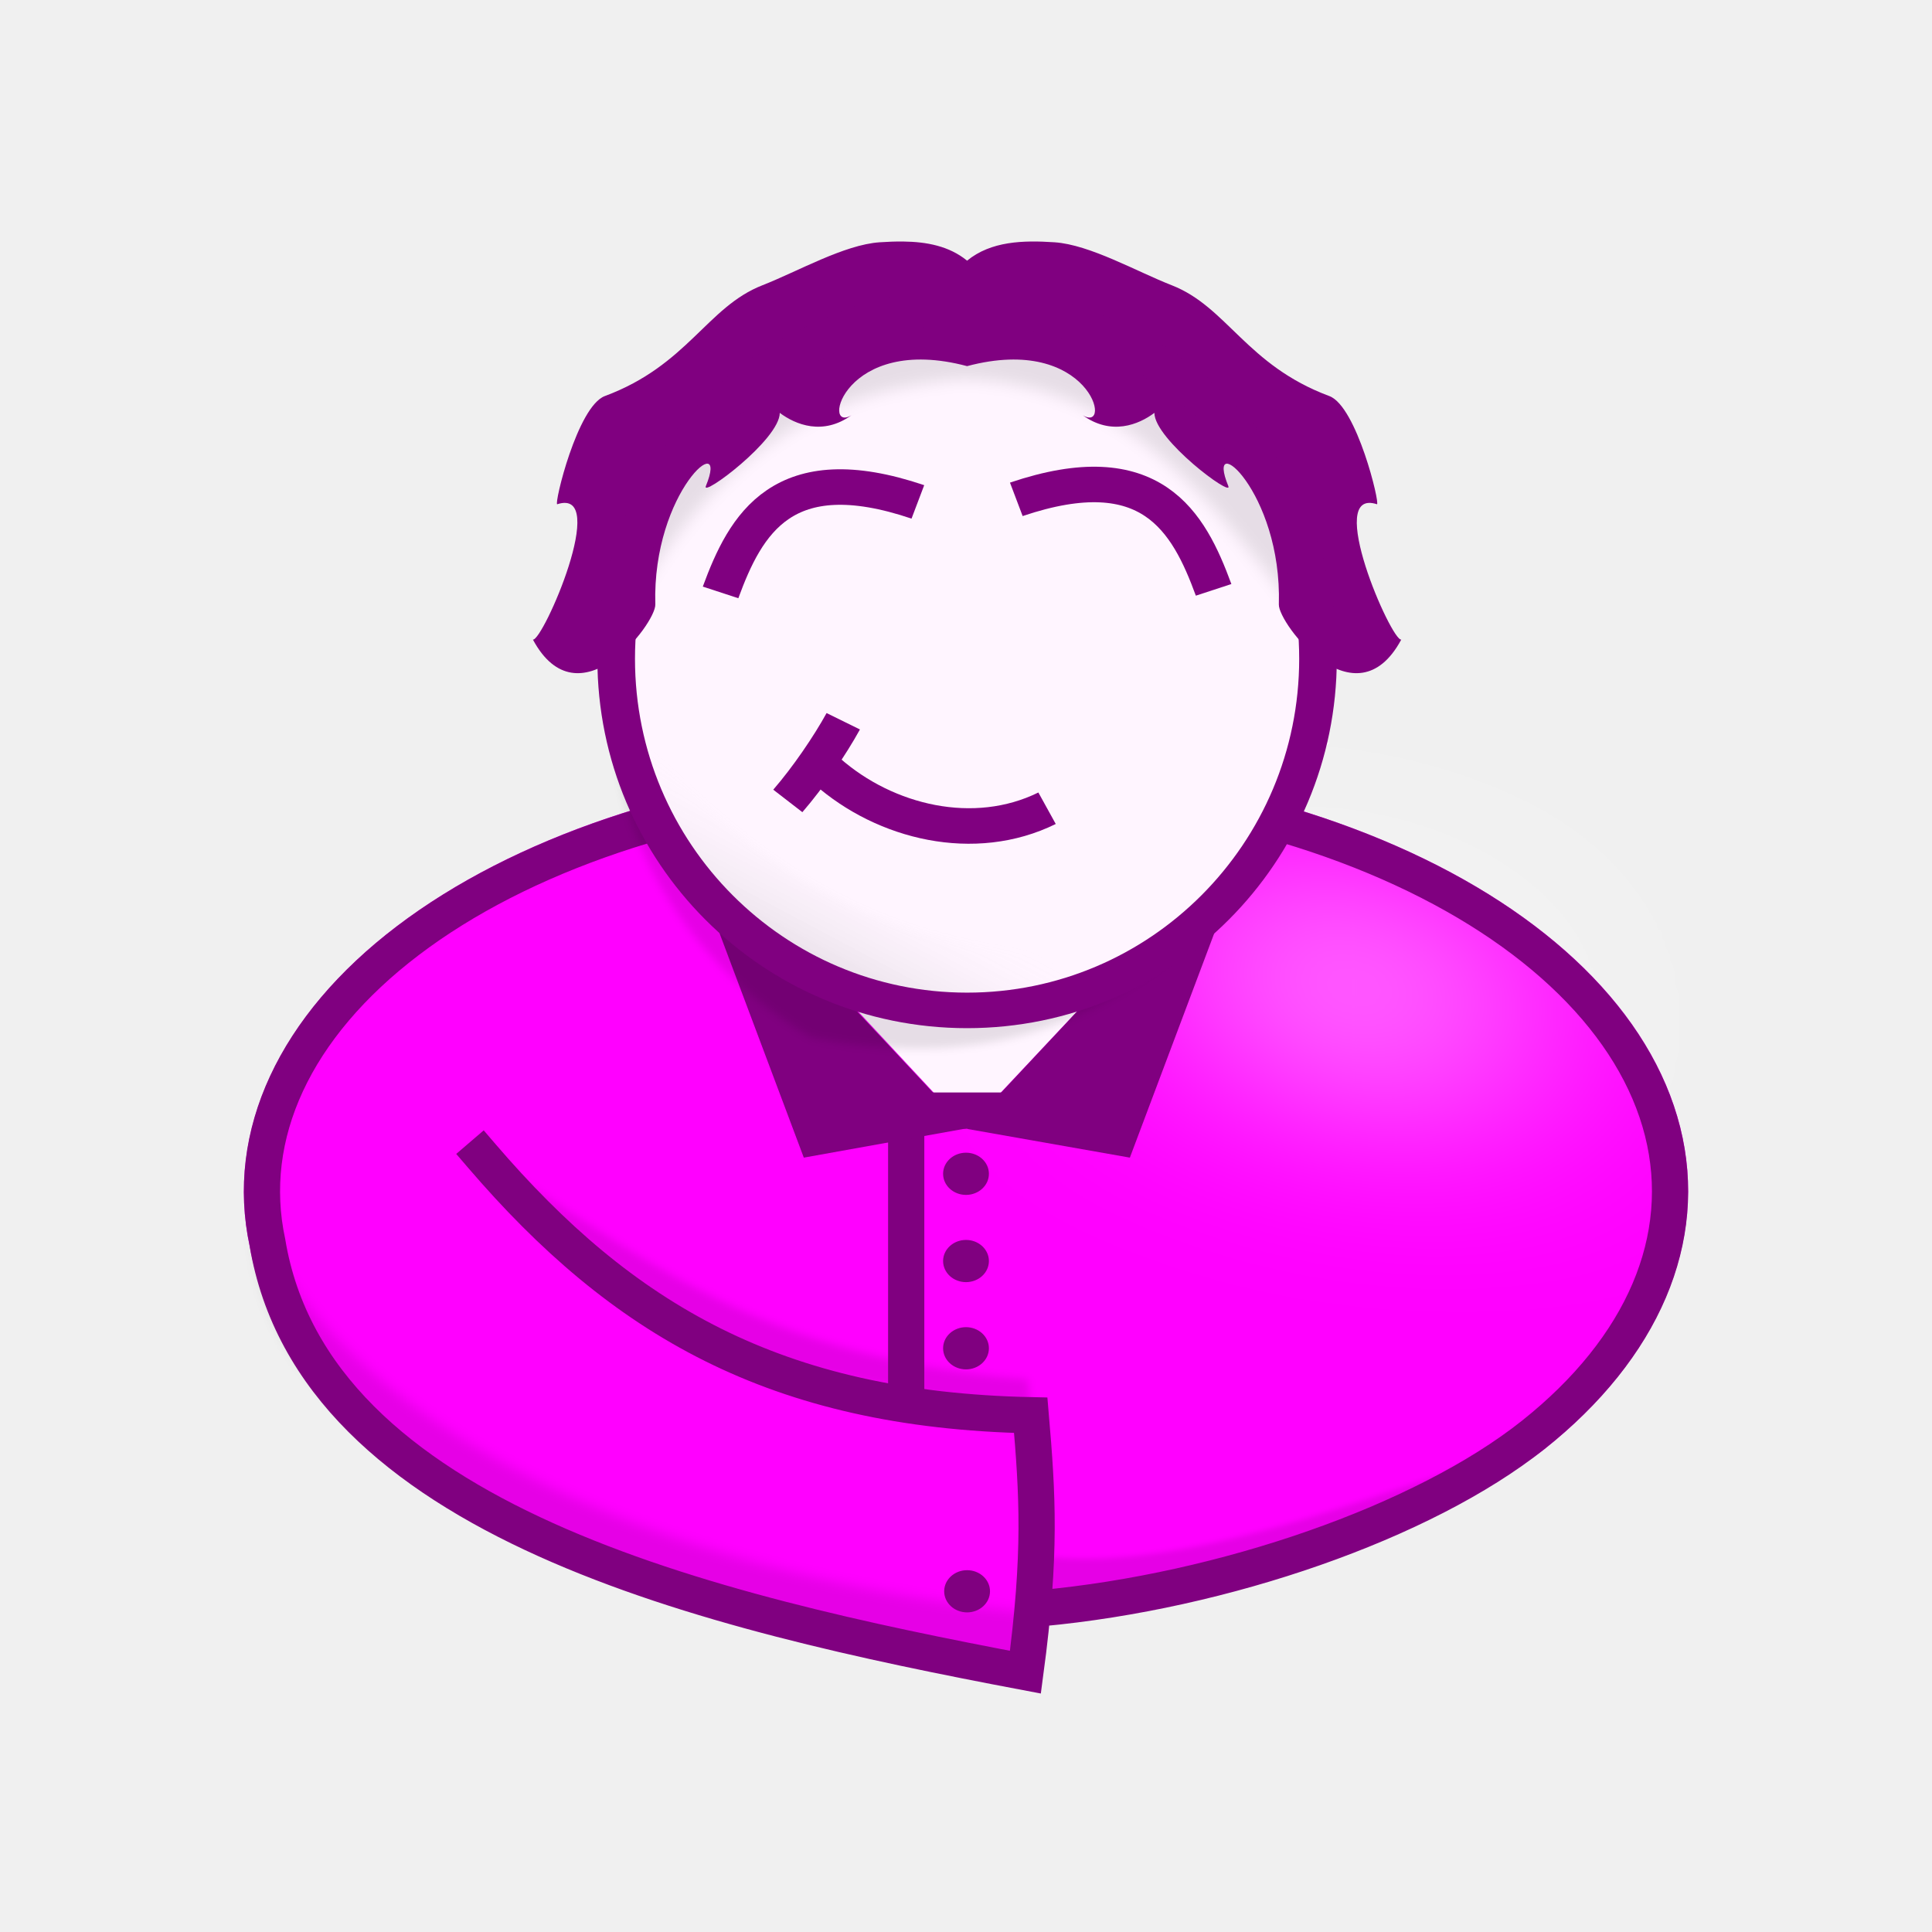
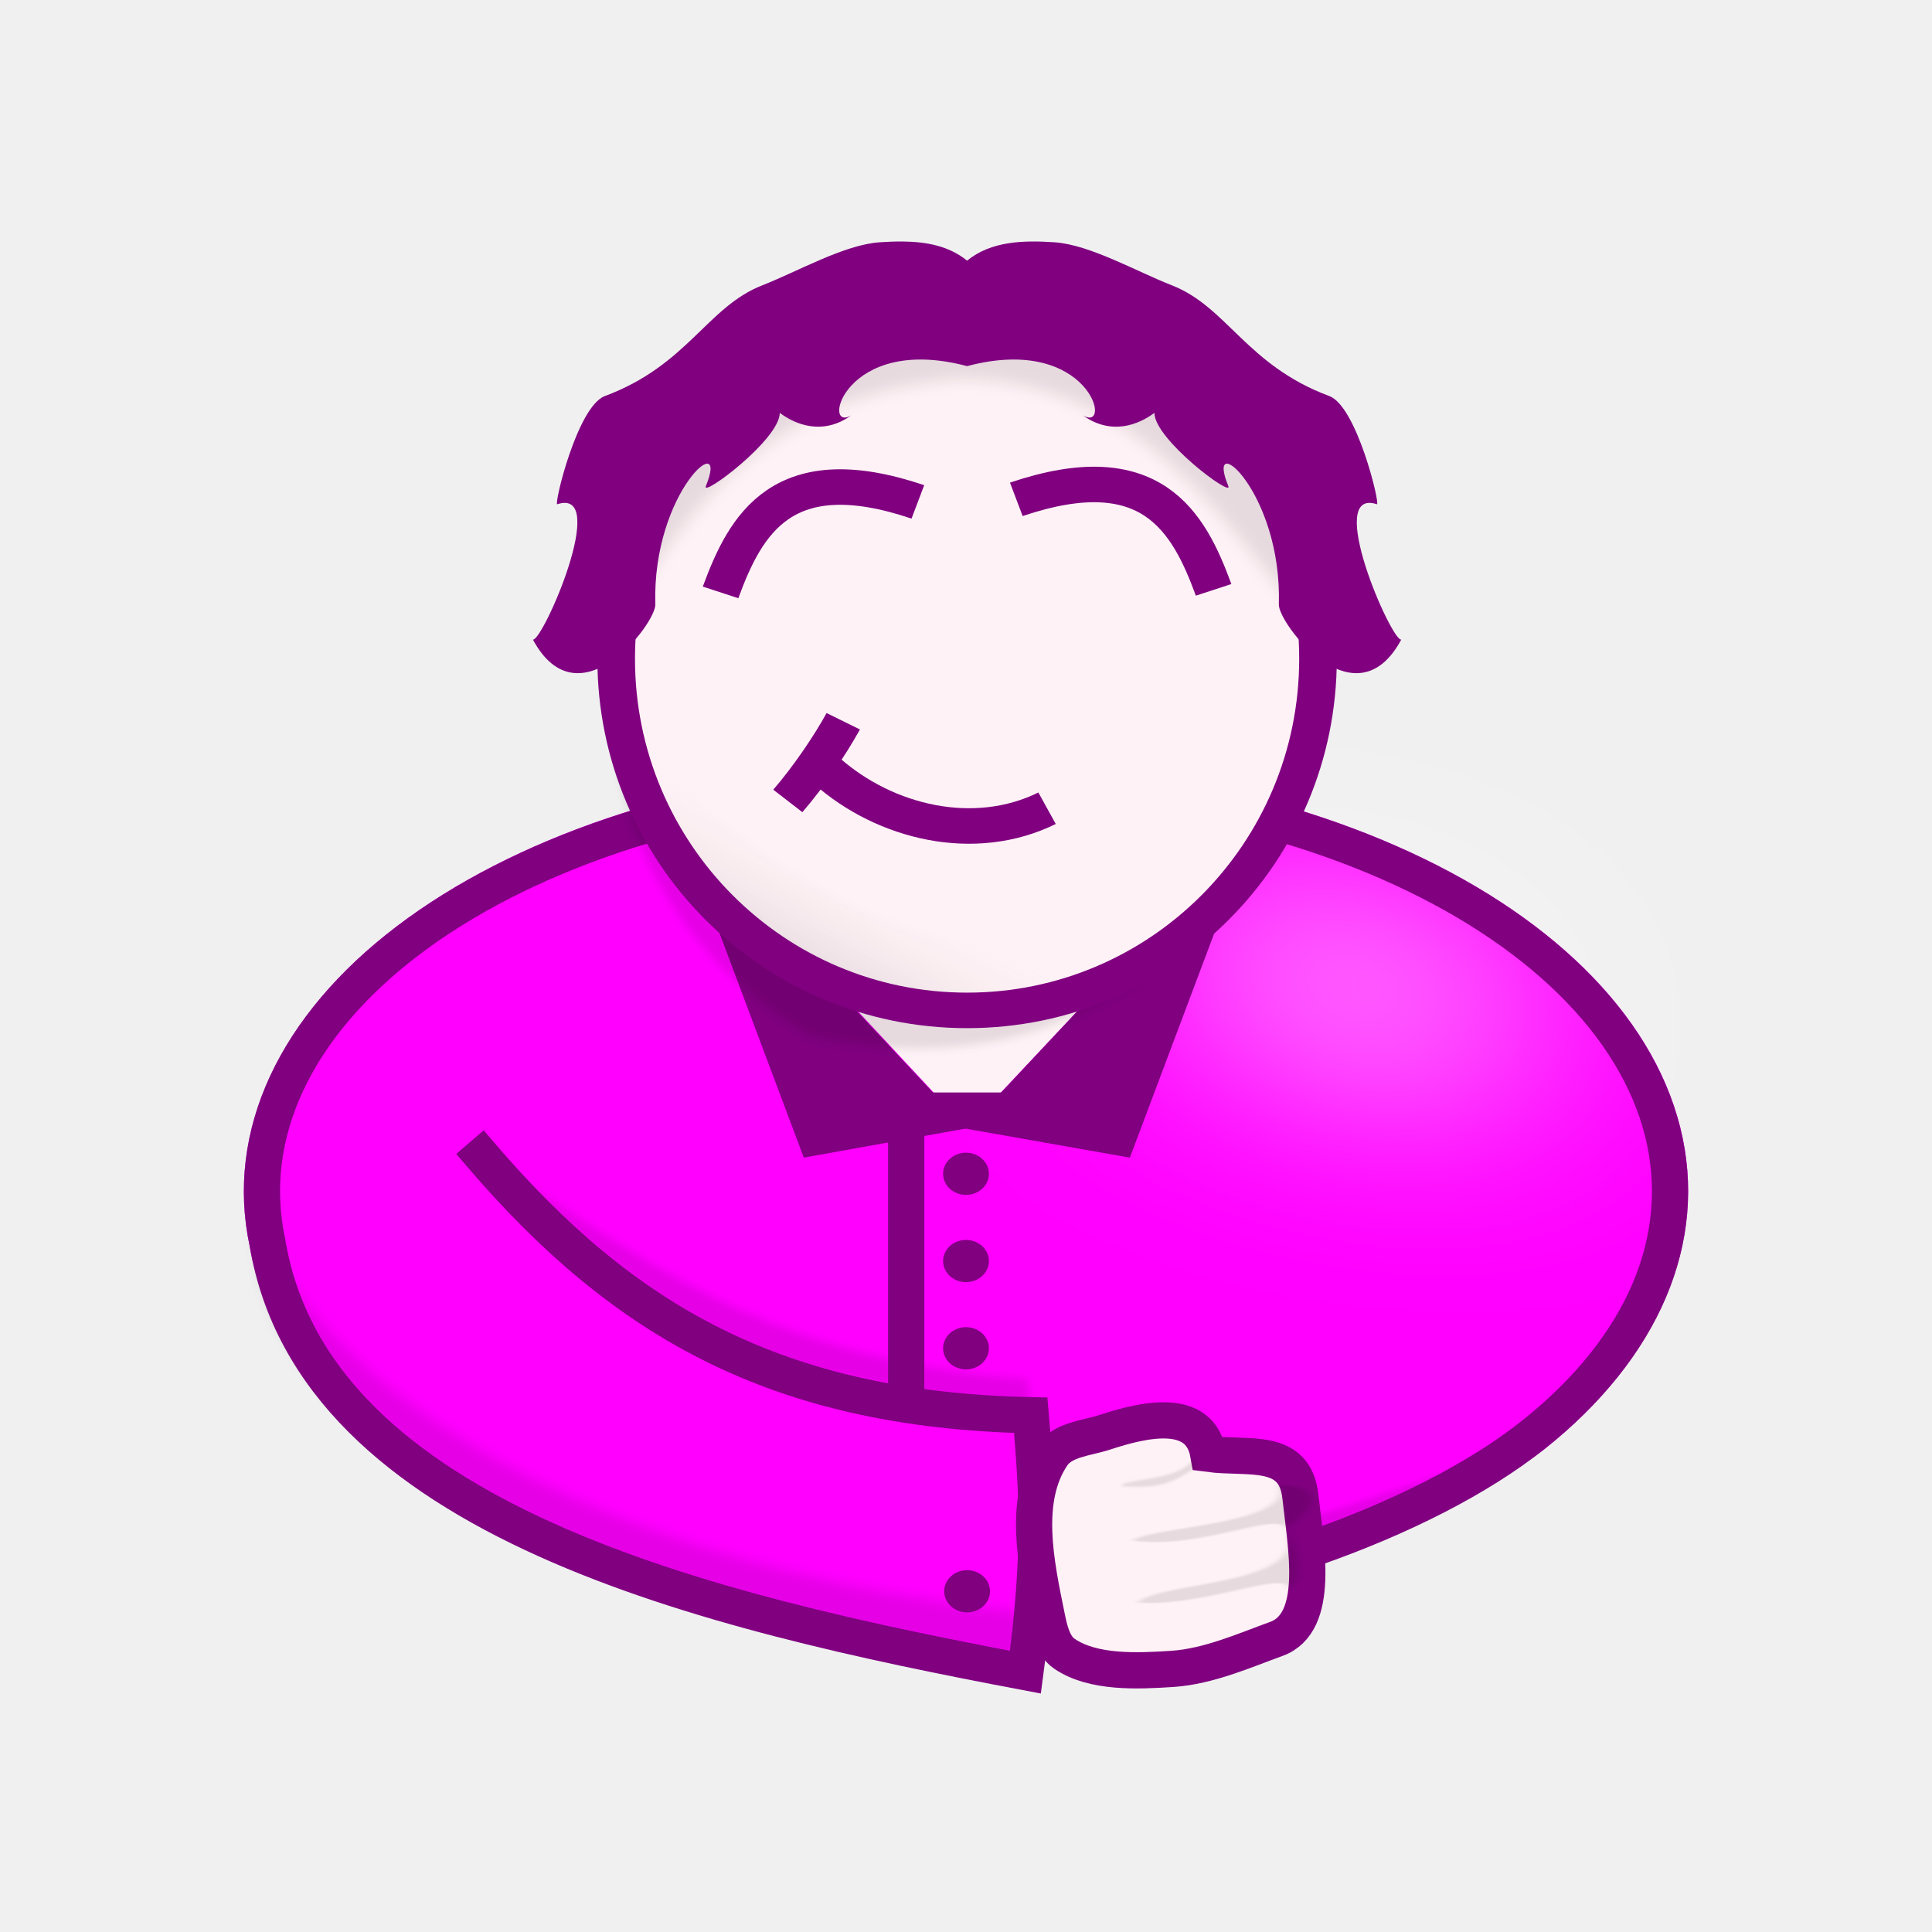
<svg xmlns="http://www.w3.org/2000/svg" xmlns:xlink="http://www.w3.org/1999/xlink" width="1600" height="1600" viewBox="0 0 1600 1600" version="1.1" id="svg8" enable-background="new">
  <defs id="defs2">
    <linearGradient id="linearGradient1339">
      <stop id="stop1335" offset="0" style="stop-color:#ffffff;stop-opacity:0" />
      <stop id="stop1337" offset="1" style="stop-color:#000000;stop-opacity:0.996" />
    </linearGradient>
    <linearGradient xlink:href="#linearGradient1339" id="linearGradient2511" x1="697.047" y1="343.439" x2="696.175" y2="434.516" gradientUnits="userSpaceOnUse" gradientTransform="matrix(1.105025,0.5759596,0,1.28166,-93.32295,-306.5986)" />
    <filter style="color-interpolation-filters:sRGB" id="filter1130" x="-0.659" width="2.318" y="-1.173" height="3.346">
      <feGaussianBlur stdDeviation="53.489" id="feGaussianBlur1132" />
    </filter>
    <filter style="color-interpolation-filters:sRGB" id="filter1148" x="-0.018" width="1.035" y="-0.037" height="1.075">
      <feGaussianBlur stdDeviation="3.347" id="feGaussianBlur1150" />
    </filter>
    <filter style="color-interpolation-filters:sRGB" id="filter1160" x="-0.019" width="1.038" y="-0.033" height="1.065">
      <feGaussianBlur stdDeviation="5.159" id="feGaussianBlur1162" />
    </filter>
    <filter style="color-interpolation-filters:sRGB" id="filter1184" x="-0.016" width="1.032" y="-0.048" height="1.096">
      <feGaussianBlur stdDeviation="2.538" id="feGaussianBlur1186" />
    </filter>
    <filter style="color-interpolation-filters:sRGB" id="filter1208" x="-0.019" width="1.037" y="-0.034" height="1.067">
      <feGaussianBlur stdDeviation="3.41" id="feGaussianBlur1210" />
    </filter>
    <filter style="color-interpolation-filters:sRGB" id="filter1226" x="-0.027" width="1.053" y="-0.056" height="1.112">
      <feGaussianBlur stdDeviation="6.268" id="feGaussianBlur1228" />
    </filter>
    <filter style="color-interpolation-filters:sRGB" id="filter1240" x="-0.017" width="1.034" y="-0.04" height="1.081">
      <feGaussianBlur stdDeviation="3.24" id="feGaussianBlur1242" />
    </filter>
+     <filter style="color-interpolation-filters:sRGB" id="filter934" x="-0.05" width="1.101" y="-0.151" height="1.302">
+       <feGaussianBlur stdDeviation="1.294" id="feGaussianBlur936" />
+     </filter>
  </defs>
  <g id="layer5">
    <g id="layer7" style="display:inline" transform="translate(2.056898,158.0872)">
      <g id="layer1" transform="translate(71.23495,903.3248)" style="display:inline;opacity:1">
        <path style="color:#000000;font-style:normal;font-variant:normal;font-weight:normal;font-stretch:normal;font-size:medium;line-height:normal;font-family:sans-serif;font-variant-ligatures:normal;font-variant-position:normal;font-variant-caps:normal;font-variant-numeric:normal;font-variant-alternates:normal;font-feature-settings:normal;text-indent:0;text-align:start;text-decoration:none;text-decoration-line:none;text-decoration-style:solid;text-decoration-color:#000000;letter-spacing:normal;word-spacing:normal;text-transform:none;writing-mode:lr-tb;direction:ltr;text-orientation:mixed;dominant-baseline:auto;baseline-shift:baseline;text-anchor:start;white-space:normal;shape-padding:0;clip-rule:nonzero;display:inline;overflow:visible;visibility:visible;opacity:1;isolation:auto;mix-blend-mode:normal;color-interpolation:sRGB;color-interpolation-filters:linearRGB;solid-color:#000000;solid-opacity:1;vector-effect:none;fill:#ff00ff;fill-opacity:1;fill-rule:nonzero;stroke:none;stroke-width:30;stroke-linecap:square;stroke-linejoin:miter;stroke-miterlimit:4;stroke-dasharray:none;stroke-dashoffset:0;stroke-opacity:1;paint-order:fill markers stroke;color-rendering:auto;image-rendering:auto;shape-rendering:auto;text-rendering:auto;enable-background:accumulate" d="m 726.403,-430.398 c -26.497,0.008 -53.106,1.055 -79.66,3.17 -154.495,12.304 -294.763,59.447 -391.465,132.959 -96.618,73.449 -142.19,169.47 -121.793,264.803 10.694,63.395 57.459,116.597 118.906,161.322 61.595,44.833 138.863,81.662 214.688,111.213 151.649,59.103 298.049,88.914 298.049,88.914 l 15.508,3.164 8.904,-59.93 c 14.058,-2.77 81.547,-16.225 166.523,-38.814 94.25,-25.055 198.966,-57.438 249.686,-97.719 94.143,-74.767 136.298,-171.693 112.367,-266.734 -23.93,-95.041 -109.485,-177.62 -235.012,-232.738 -103.952,-45.645 -229.033,-69.649 -356.701,-69.609 z" id="path891" />
-         <path style="display:inline;fill:#fff5ff;fill-opacity:1;fill-rule:nonzero;stroke:none;stroke-width:32.722;stroke-linecap:butt;stroke-linejoin:miter;stroke-miterlimit:4;stroke-dasharray:none;stroke-opacity:1;paint-order:fill markers stroke" id="path957" d="m 429.504,-446.931 a 667.427,357.657 0 0 1 598.417,0.593 l -300.311,319.406 z" />
+         <path style="display:inline;fill:#fff2f6;fill-opacity:1;fill-rule:nonzero;stroke:none;stroke-width:32.722;stroke-linecap:butt;stroke-linejoin:miter;stroke-miterlimit:4;stroke-dasharray:none;stroke-opacity:1;paint-order:fill markers stroke" id="path957" d="m 429.504,-446.931 a 667.427,357.657 0 0 1 598.417,0.593 l -300.311,319.406 z" />
      </g>
      <g style="display:inline;opacity:1" transform="translate(71.23495,903.3248)" id="g1184">
        <ellipse style="display:inline;opacity:1;fill:#ffffff;fill-opacity:1;fill-rule:nonzero;stroke:none;stroke-width:30;stroke-linecap:square;stroke-linejoin:round;stroke-miterlimit:4;stroke-dasharray:none;stroke-opacity:1;paint-order:stroke fill markers;filter:url(#filter1130)" id="path945" cx="885.227" cy="-573.16" rx="96.785" ry="39.344" transform="matrix(1.74089,0.4457144,0.02725236,1.229946,-477.462,66.83464)" />
        <path style="display:inline;opacity:0.1;fill:#000000;fill-opacity:1;stroke:#000000;stroke-width:1px;stroke-linecap:butt;stroke-linejoin:miter;stroke-opacity:1;filter:url(#filter1148)" d="M 325.683,-104.16 C 465.921,-15.394 554.547,62.88 777.388,81.517 l 2.926,29.114 -259.368,-52.775 z" id="path915" />
        <path style="opacity:0.1;fill:#000000;fill-opacity:1;stroke:none;stroke-width:1px;stroke-linecap:butt;stroke-linejoin:miter;stroke-opacity:1;filter:url(#filter1160)" d="m 137.59,-56.287 c 66.825,170.327 321.927,300.32 651.95,331.504 l -13.625,48.189 C 281.367,224.327 132.745,92.411 137.59,-56.287 Z" id="path1138" />
        <path style="opacity:0.1;fill:#000000;fill-opacity:1;stroke:none;stroke-width:1px;stroke-linecap:butt;stroke-linejoin:miter;stroke-opacity:1;filter:url(#filter1184)" d="m 788.482,270.464 -2.688,-43.462 c 106.171,14.851 248.011,-37.511 380.579,-83.46 -111.362,60.803 -223.052,121.191 -377.892,126.922 z" id="path1166" />
      </g>
      <g transform="translate(71.23495,903.3248)" id="g1055" style="display:inline">
        <ellipse id="ellipse849" style="opacity:0.115;fill:none;fill-opacity:1;fill-rule:evenodd;stroke:none;stroke-width:30.265;stroke-linecap:butt;stroke-linejoin:miter;stroke-miterlimit:4;stroke-dasharray:none;stroke-opacity:1;paint-order:fill markers stroke" cx="727.61" cy="-70.341" rx="583.872" ry="349.751" />
        <ellipse ry="16.662" rx="18.157" cy="-17.077" cx="726.708" id="ellipse2524" style="display:inline;opacity:1;fill:#800080;fill-opacity:1;fill-rule:nonzero;stroke:#800080;stroke-width:1.63;stroke-linecap:square;stroke-linejoin:round;stroke-miterlimit:4;stroke-dasharray:none;stroke-opacity:1;paint-order:stroke markers fill" />
        <ellipse style="display:inline;opacity:1;fill:#800080;fill-opacity:1;fill-rule:nonzero;stroke:#800080;stroke-width:1.63;stroke-linecap:square;stroke-linejoin:round;stroke-miterlimit:4;stroke-dasharray:none;stroke-opacity:1;paint-order:stroke markers fill" id="ellipse2526" cx="726.708" cy="-89.321" rx="18.157" ry="16.662" />
        <ellipse style="display:inline;opacity:1;fill:#800080;fill-opacity:1;fill-rule:nonzero;stroke:#800080;stroke-width:1.63;stroke-linecap:square;stroke-linejoin:round;stroke-miterlimit:4;stroke-dasharray:none;stroke-opacity:1;paint-order:stroke markers fill" id="ellipse898" cx="726.708" cy="55.168" rx="18.157" ry="16.662" />
        <path id="path1261" style="display:inline;fill:none;fill-opacity:1;fill-rule:nonzero;stroke:#800080;stroke-width:30;stroke-linecap:square;stroke-linejoin:miter;stroke-miterlimit:4;stroke-dasharray:none;stroke-opacity:1;paint-order:fill markers stroke" d="m 325.683,-104.16 c 116.052,135.313 243.057,210.321 454.631,214.791 5.588,65.382 8.847,114.133 -4.398,212.775 C 515.207,274.077 186.504,198.659 148.192,-32.372 c -19.149,-89.003 22.594,-178.824 116.164,-249.956 93.57,-71.131 231.409,-117.828 383.578,-129.947 152.17,-12.119 306.381,11.318 429.14,65.22 122.758,53.903 204.15,133.918 226.496,222.666 22.346,88.748 -16.158,179.062 -107.149,251.326 C 1105.43,199.201 940.182,256.481 788.482,270.464" />
        <ellipse style="display:inline;opacity:1;fill:#800080;fill-opacity:1;fill-rule:nonzero;stroke:#800080;stroke-width:1.63;stroke-linecap:square;stroke-linejoin:round;stroke-miterlimit:4;stroke-dasharray:none;stroke-opacity:1;paint-order:stroke markers fill" id="path2513" cx="727.608" cy="256.423" rx="18.157" ry="16.662" />
        <path style="fill:none;stroke:#800080;stroke-width:30;stroke-linecap:butt;stroke-linejoin:miter;stroke-miterlimit:4;stroke-dasharray:none;stroke-opacity:1" d="M 677.187,-128.932 V 97.513" id="path977" />
        <g id="g987">
          <path id="path867" d="m 486.951,-383.513 240.247,256.581 -134.807,24.219 z" style="fill:#800080;fill-opacity:1;stroke:none;stroke-width:1px;stroke-linecap:butt;stroke-linejoin:miter;stroke-opacity:1" />
          <path style="fill:#800080;fill-opacity:1;stroke:none;stroke-width:1px;stroke-linecap:butt;stroke-linejoin:miter;stroke-opacity:1" d="m 967.856,-383.073 -240.247,256.581 134.807,23.779 z" id="path873" />
          <path style="fill:none;stroke:#800080;stroke-width:30;stroke-linecap:butt;stroke-linejoin:miter;stroke-miterlimit:4;stroke-dasharray:none;stroke-opacity:1" d="M 846.322,-141.671 H 619.877" id="path982" />
        </g>
      </g>
    </g>
    <g id="layer6" style="display:inline" transform="translate(2.056898,158.0872)">
      <g id="layer2" style="display:inline">
-         <ellipse style="fill:#fff5ff;fill-opacity:1;fill-rule:nonzero;stroke:none;stroke-width:30.265;stroke-linecap:butt;stroke-linejoin:miter;stroke-miterlimit:4;stroke-dasharray:none;stroke-opacity:1;paint-order:markers fill stroke" id="ellipse1103" cx="-798.845" cy="387.473" rx="290.603" ry="291.209" transform="scale(-1,1)" />
+         <ellipse style="fill:#fff2f6;fill-opacity:1;fill-rule:nonzero;stroke:none;stroke-width:30.265;stroke-linecap:butt;stroke-linejoin:miter;stroke-miterlimit:4;stroke-dasharray:none;stroke-opacity:1;paint-order:markers fill stroke" id="ellipse1103" cx="-798.845" cy="387.473" rx="290.603" ry="291.209" transform="scale(-1,1)" />
      </g>
      <g id="layer4" style="display:inline">
        <path style="display:inline;opacity:0.1;fill:url(#linearGradient2511);fill-opacity:1;fill-rule:nonzero;stroke:none;stroke-width:1.763;stroke-linecap:butt;stroke-linejoin:miter;stroke-miterlimit:4;stroke-dasharray:none;stroke-opacity:1;paint-order:stroke fill markers;filter:url(#filter1208)" d="M 945.608,630.341 C 766.675,726.023 585.125,664.489 507.416,429.687 617.962,560.379 737.31,647.878 945.608,630.341 Z" id="ellipse1079" />
        <path style="opacity:0.1;fill:#000000;fill-opacity:0.996;stroke:none;stroke-width:1px;stroke-linecap:butt;stroke-linejoin:miter;stroke-opacity:1;filter:url(#filter1226)" d="M 512.059,358.041 C 587.024,218.69 673.827,165.514 794.712,155.51 c 141.952,4.256 205.071,102.806 283.765,199.192 L 1061.785,193.345 802.501,88.742 522.074,200.022 Z" id="path1212" />
        <path style="opacity:0.1;fill:#000000;fill-opacity:0.996;stroke:#000000;stroke-width:1px;stroke-linecap:butt;stroke-linejoin:miter;stroke-opacity:1;filter:url(#filter1240)" d="m 510.197,467.765 c 98.236,218.858 276.959,257.631 475.271,152.653 -63.074,47.801 -145.29,113.421 -315.536,80.261 C 566.615,639.624 515.163,539.283 510.197,467.765 Z" id="path1230" />
      </g>
      <g id="layer3" style="display:inline">
        <g id="g887" transform="matrix(1.197651,0,0,1.131339,-39.51231,-163.5366)">
          <path style="display:inline;fill:none;stroke:#800080;stroke-width:26;stroke-linecap:butt;stroke-linejoin:miter;stroke-miterlimit:4;stroke-dasharray:none;stroke-opacity:1" d="M 870.465,436.598 C 853.159,386.713 827.448,336.895 734.037,370.339" id="path1041" />
          <path id="path1043" d="m 529.537,438.474 c 17.306,-49.885 43.017,-99.703 136.428,-66.259" style="display:inline;fill:none;stroke:#800080;stroke-width:26;stroke-linecap:butt;stroke-linejoin:miter;stroke-miterlimit:4;stroke-dasharray:none;stroke-opacity:1" />
          <path style="display:inline;fill:none;stroke:#800080;stroke-width:26;stroke-linecap:butt;stroke-linejoin:miter;stroke-miterlimit:4;stroke-dasharray:none;stroke-opacity:1" d="M 755.301,596.46 C 705.043,622.659 643.6,607.026 603.203,569.336" id="path1047" />
          <path id="path1049" d="m 614.381,532.792 c -9.341,17.945 -24.238,41.077 -38.344,58.317" style="display:inline;fill:none;stroke:#800080;stroke-width:26;stroke-linecap:butt;stroke-linejoin:miter;stroke-miterlimit:4;stroke-dasharray:none;stroke-opacity:1" />
          <path id="path843" d="m 655.828,181.611 c -5.383,-0.07 -10.828,0.175 -16.236,0.557 -24.517,1.73 -56.898,21.46 -81.082,31.451 -38.453,15.886 -51.626,58.513 -108.994,81.123 -18.978,7.48 -35.223,79.186 -32.93,79.186 36.726,-12.663 -9.952,100.302 -16.807,99.088 31.642,62.249 85.028,-11.719 84.639,-25.688 -2.32,-83.209 51.714,-129.868 34.953,-86.711 -3.466,8.925 51.108,-34.061 51.105,-53.574 10.849,8.605 29.841,16.839 49.566,1.723 -21.302,13.667 -5.251,-59.889 79.959,-35.938 85.21,-23.951 101.259,49.604 79.957,35.938 19.725,15.116 38.717,6.882 49.566,-1.723 -0.003,19.513 54.572,62.499 51.105,53.574 -16.761,-43.157 37.273,3.502 34.953,86.711 -0.389,13.968 52.997,87.937 84.639,25.688 -6.854,1.214 -53.533,-111.751 -16.807,-99.088 2.293,0 -13.952,-71.706 -32.93,-79.186 -57.368,-22.611 -70.541,-65.237 -108.994,-81.123 -24.184,-9.991 -56.565,-29.721 -81.082,-31.451 -21.633,-1.527 -43.843,-0.882 -60.408,13.457 -12.424,-10.754 -28.024,-13.804 -44.174,-14.014 z" style="display:inline;fill:#800080;stroke:none;stroke-width:28.345;stroke-linecap:butt;stroke-linejoin:miter;stroke-miterlimit:4;stroke-dasharray:none;stroke-opacity:1;paint-order:stroke markers fill" />
          <ellipse style="display:inline;fill:none;fill-opacity:1;fill-rule:nonzero;stroke:#800080;stroke-width:26;stroke-linecap:butt;stroke-linejoin:miter;stroke-miterlimit:4;stroke-dasharray:none;stroke-opacity:1;paint-order:markers fill stroke" id="ellipse1039" cx="-700.001" cy="487.042" rx="242.644" ry="257.402" transform="scale(-1,1)" />
        </g>
      </g>
    </g>
+     <g id="layer8">
+       <path style="fill:#fff2f6;fill-opacity:1;stroke:#800080;stroke-width:30;stroke-linecap:butt;stroke-linejoin:miter;stroke-miterlimit:4;stroke-dasharray:none;stroke-opacity:1" d="m 871.591,1205.055 c -25.022,36.782 -13.617,89.787 -4.721,133.375 2.288,11.209 5.119,24.616 14.557,31.081 23.75,16.269 60.775,14.47 89.501,12.578 30.309,-1.996 60.934,-15.764 85.972,-24.775 37.428,-13.471 24.268,-78.081 20.065,-117.637 -4.46,-41.971 -43.105,-31.169 -76.373,-35.663 -7.119,-39.715 -54.459,-28.101 -85.723,-17.845 -14.955,4.906 -34.425,5.871 -43.278,18.885 z" id="path70" />
+       <path style="opacity:0.1;fill:#000000;fill-opacity:1;stroke:none;stroke-width:1px;stroke-linecap:butt;stroke-linejoin:miter;stroke-opacity:1;filter:url(#filter934)" d="m 928.636,1232.774 c 4.76,-0.025 -1.434,17.231 1.777,9.218 9.052,-22.591 63.493,-19.569 59.984,-26.466 -29.447,-1.478 -38.917,0.995 -61.761,17.248 z" id="path892" transform="matrix(-1.003252,0,0,-0.9333132,1922.94,2365.405)" />
+       <path transform="matrix(-1.893029,0.2288688,-0.102869,-0.8508546,2954.406,2084.126)" id="path946" d="m 932.242,1212.351 c -7.988,8.271 -24.168,34.104 0.92,43.036 -5.039,-40.219 57.041,-25.204 65.788,-36.636 -28.105,-17.191 -64.986,12.088 -66.708,-6.401 z" style="opacity:0.1;fill:#000000;fill-opacity:1;stroke:none;stroke-width:1px;stroke-linecap:butt;stroke-linejoin:miter;stroke-opacity:1;filter:url(#filter934)" />
+       <path style="opacity:0.1;fill:#000000;fill-opacity:1;stroke:none;stroke-width:1px;stroke-linecap:butt;stroke-linejoin:miter;stroke-opacity:1;filter:url(#filter934)" d="m 933.2,1213.431 c -4.706,4.012 -8.852,29.584 -1.913,62.845 -10.648,-63.182 57.45,-38.723 67.663,-57.525 -29.266,-12.298 -67.531,15.845 -65.75,-5.32 z" id="path948" transform="matrix(-1.893029,0.2288688,-0.102869,-0.8508546,2958.607,2135.584)" />
+     </g>
  </g>
</svg>
